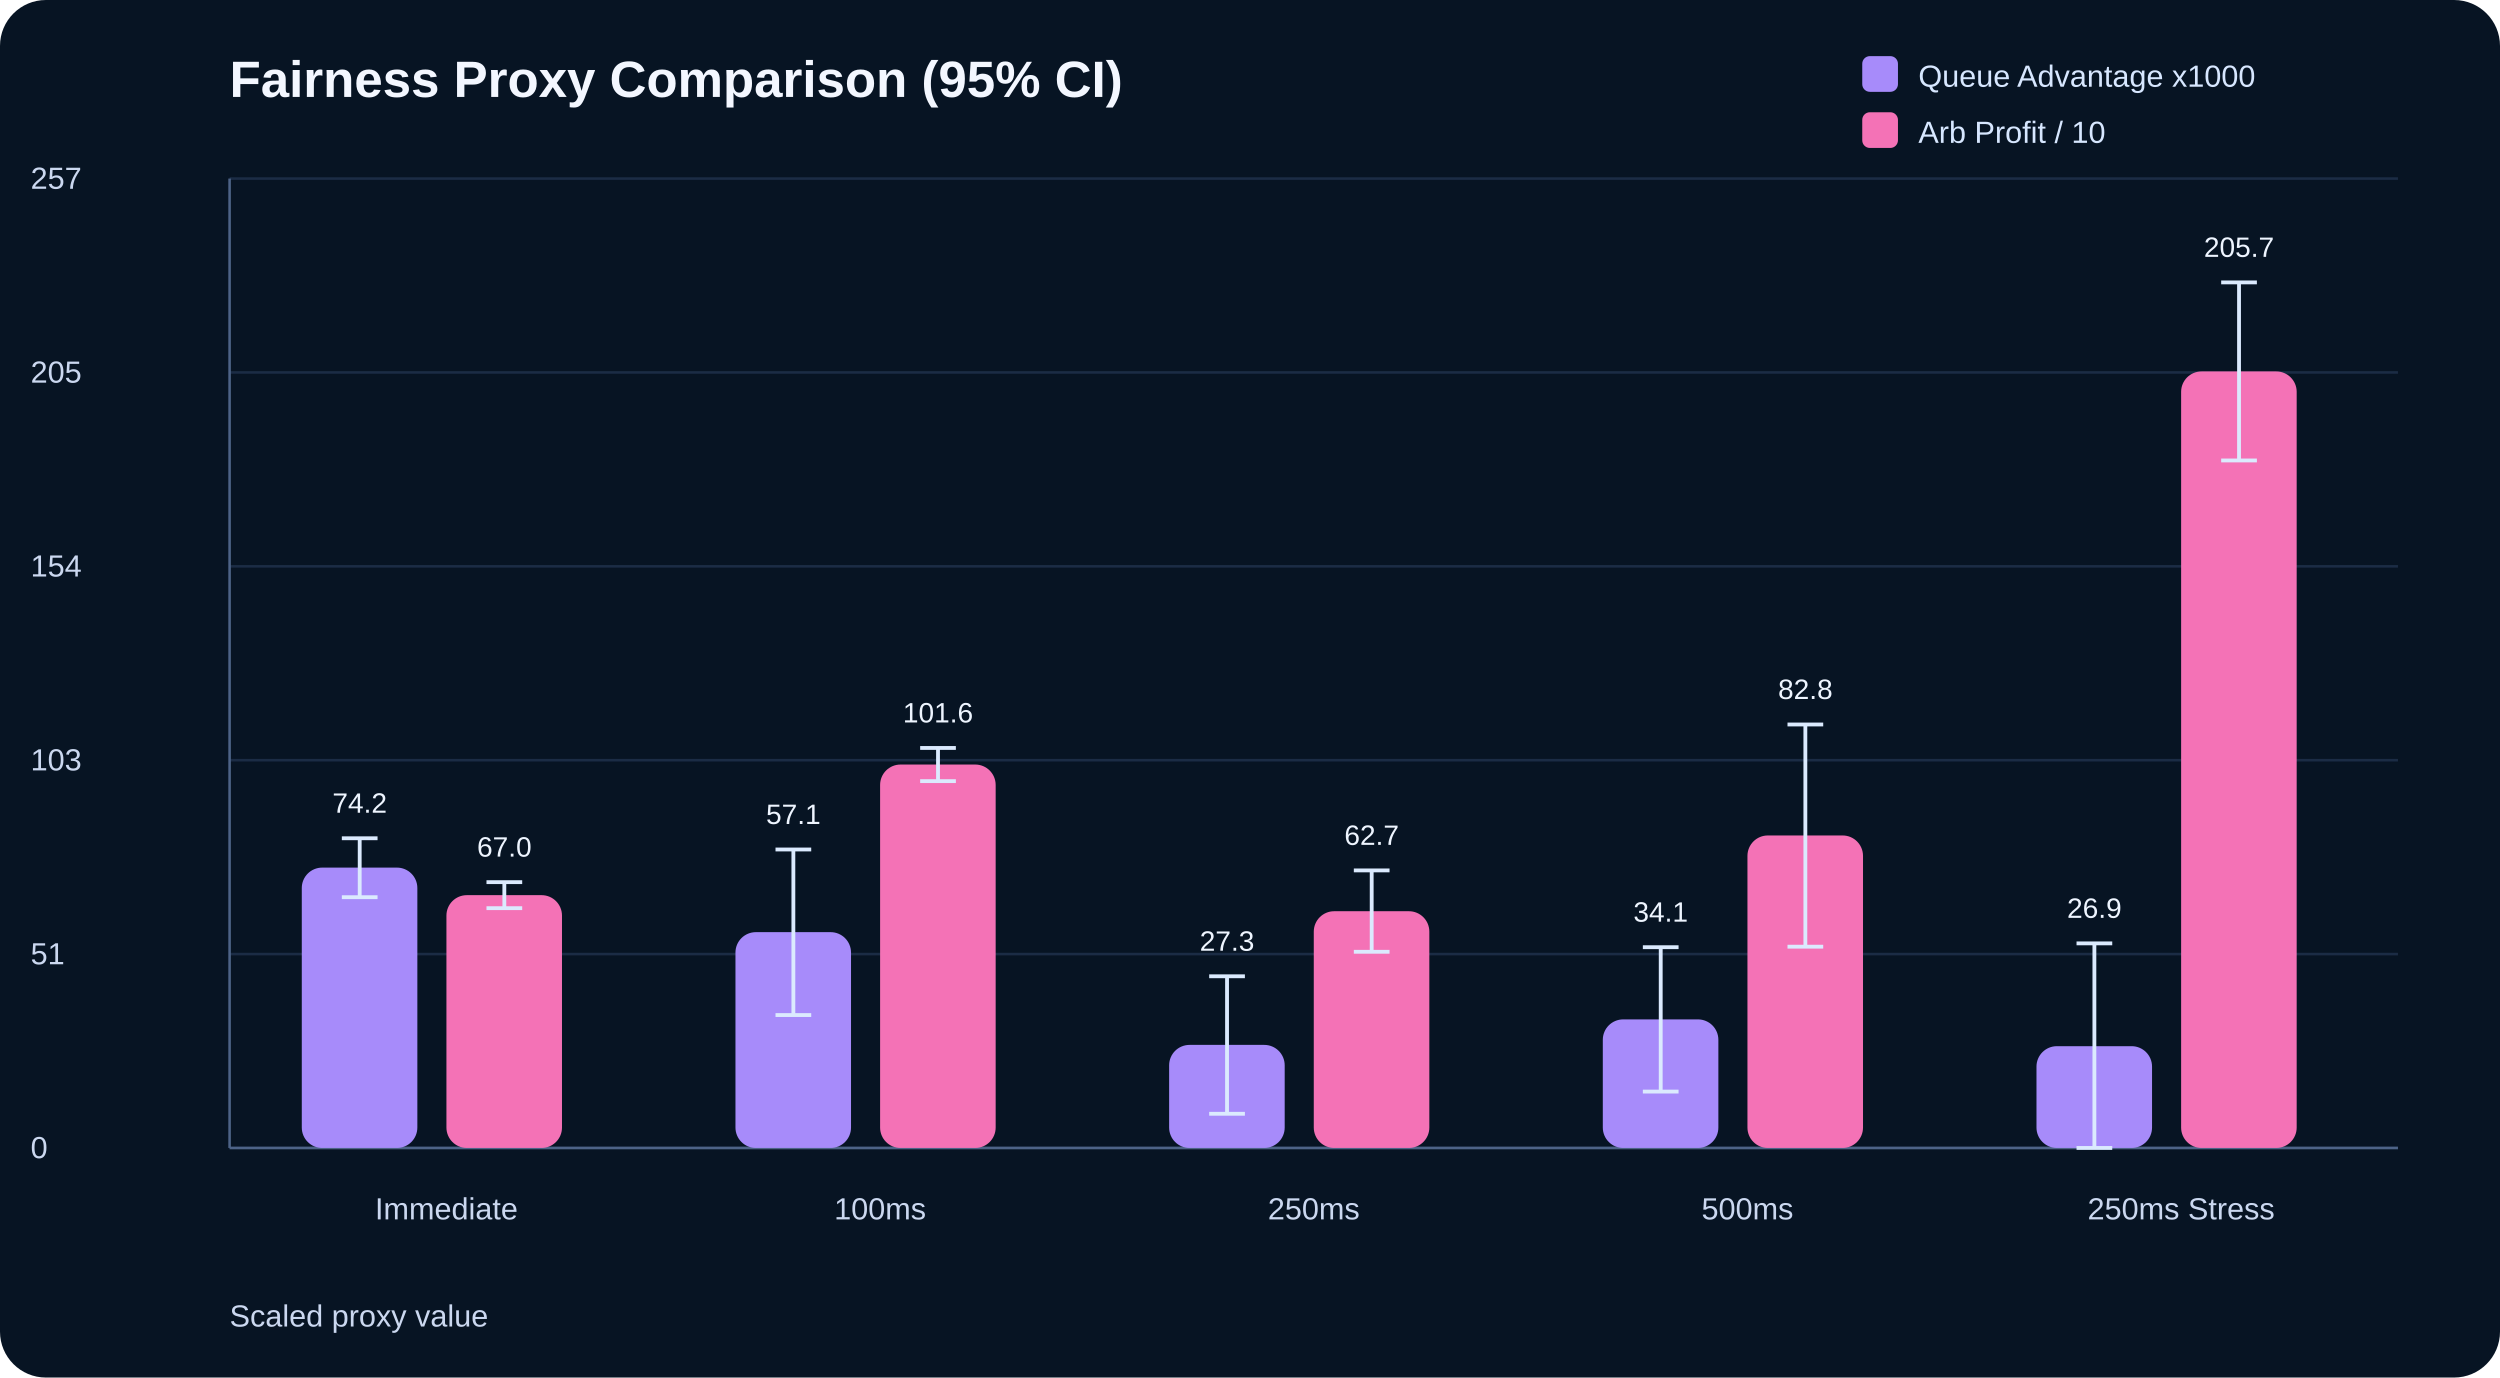
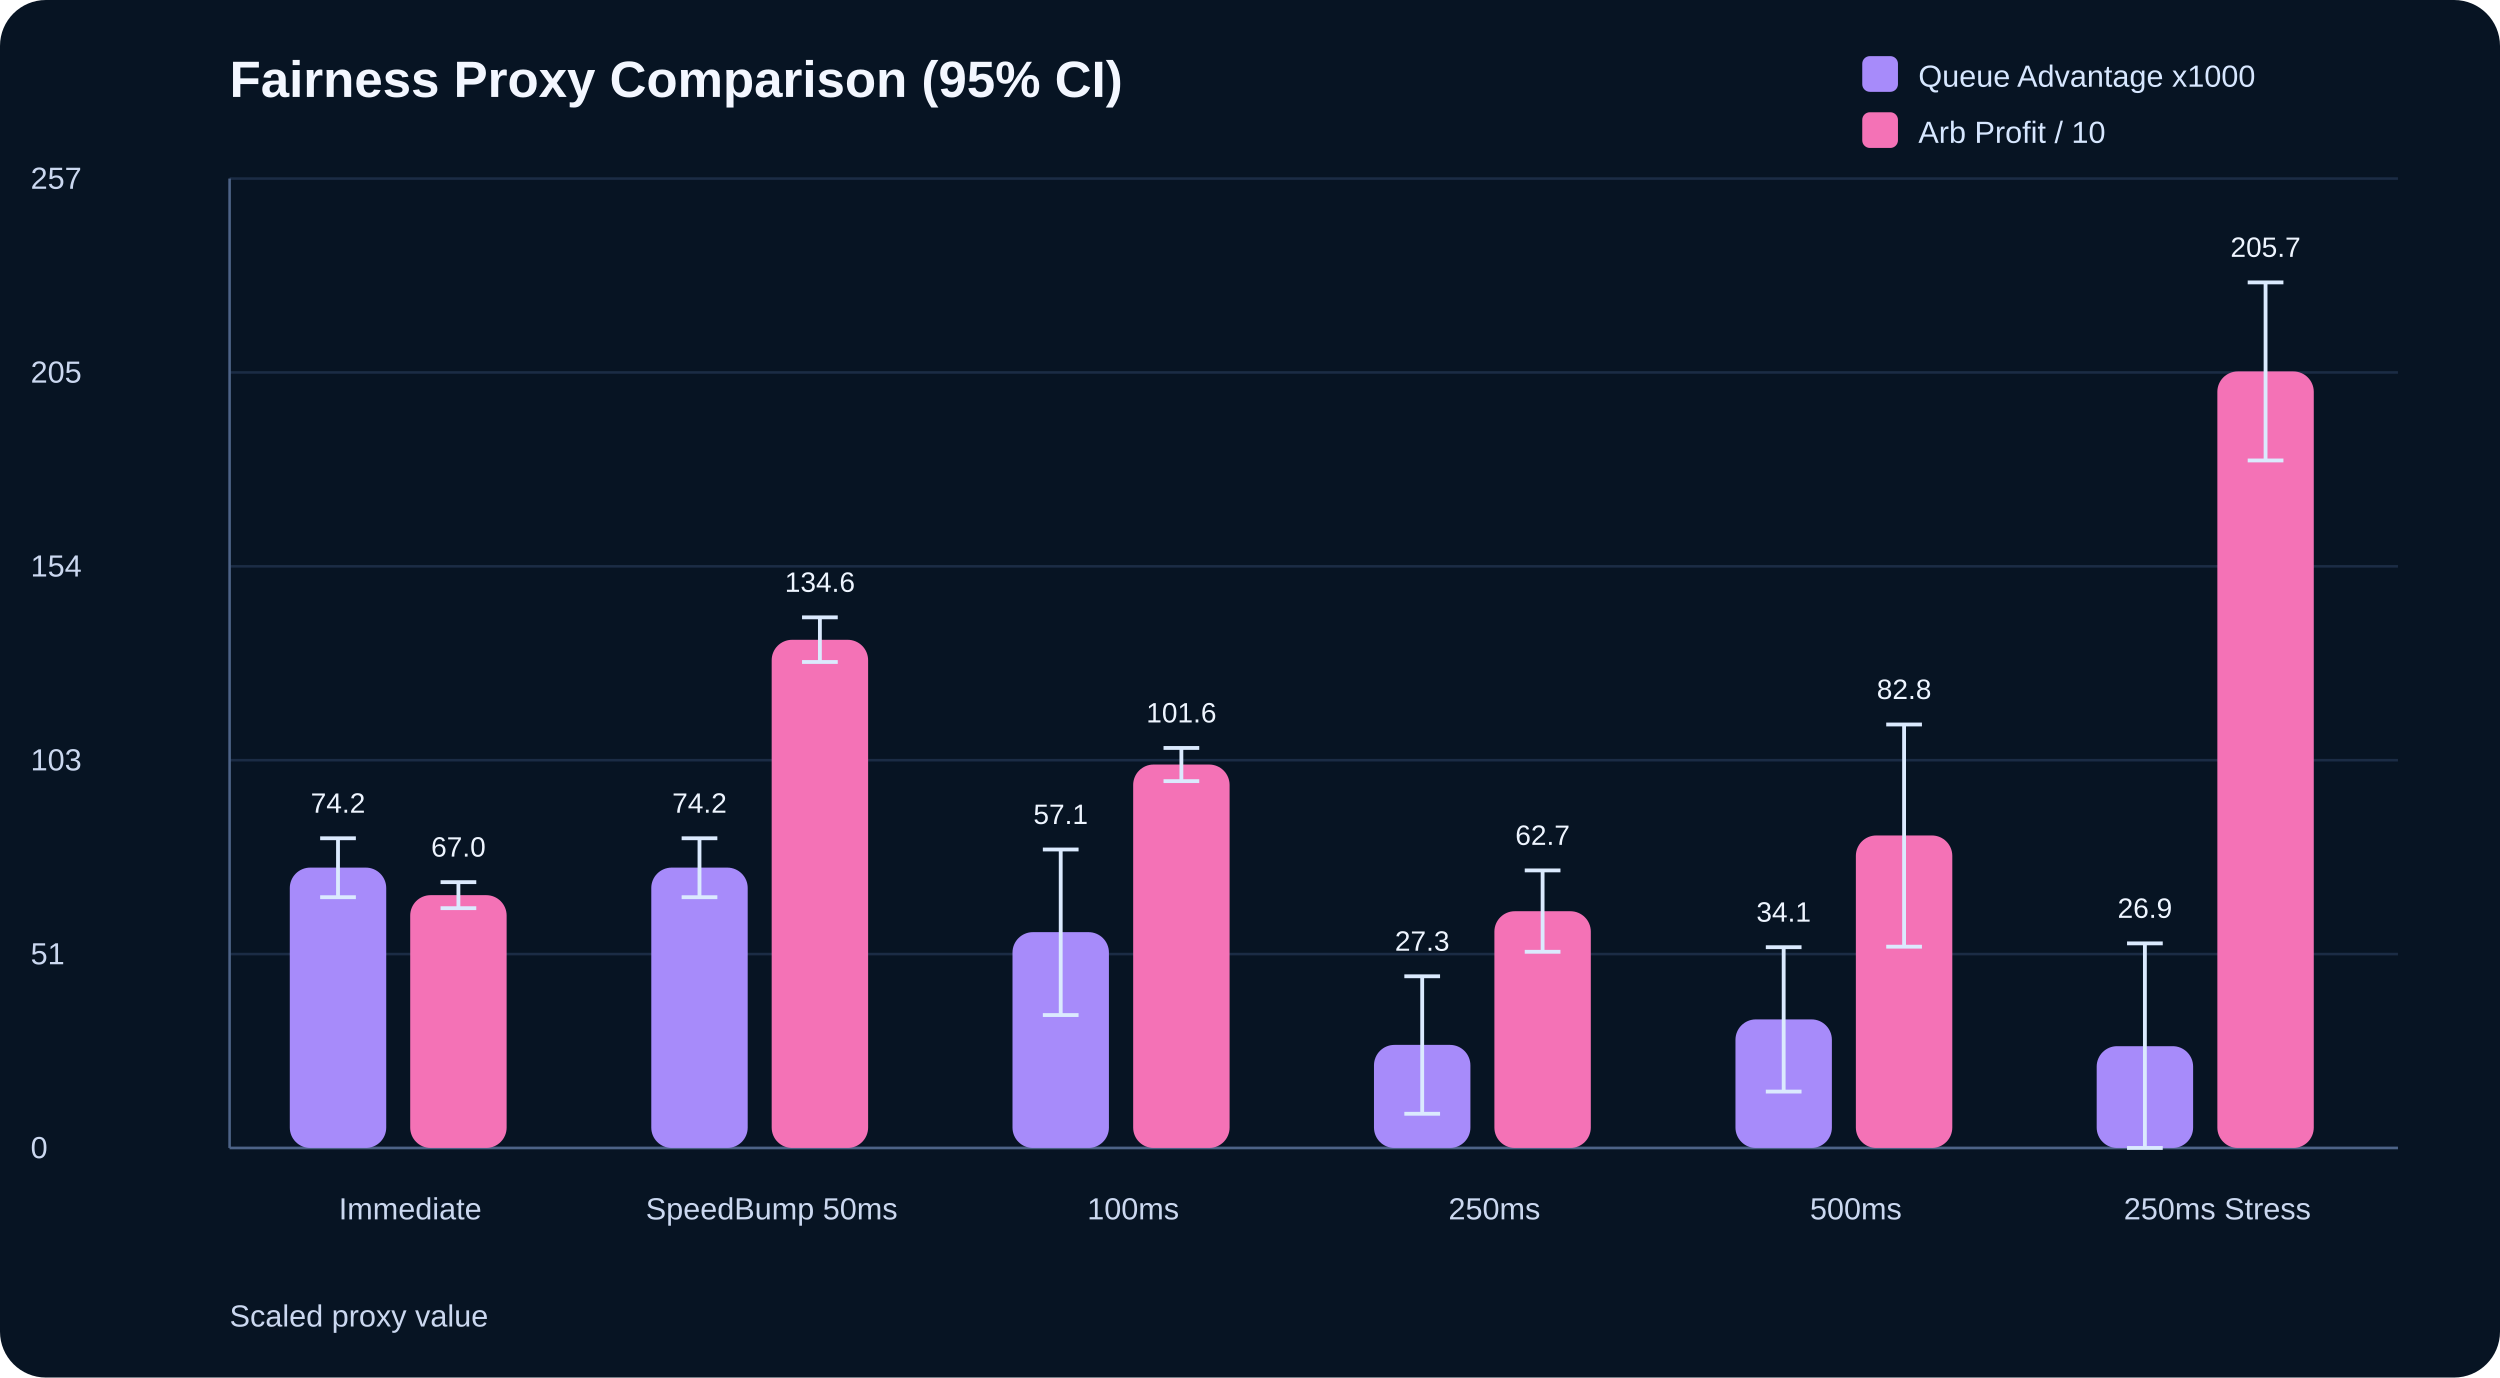
<svg xmlns="http://www.w3.org/2000/svg" width="980" height="540" viewBox="0 0 980 540" role="img">
  <style>.title{font:700 20px Arial; fill:#f3f7ff;}.label{font:12px Arial; fill:#cbd8f0;}.value{font:11px Arial; fill:#eef5ff;}.axis{stroke:#4d6387; stroke-width:1;}.grid{stroke:#20324d; stroke-width:1; opacity:.8;}.legend{font:12px Arial; fill:#d7e7ff;}.bg{fill:#071423;}.err{stroke:#dbeafe; stroke-width:1.5;}</style>
  <rect class="bg" x="0" y="0" width="980" height="540" rx="18" />
  <text class="title" x="90" y="38">Fairness Proxy Comparison (95% CI)</text>
  <text class="label" x="90" y="520">Scaled proxy value</text>
  <line class="grid" x1="90" y1="70.0" x2="940" y2="70.0" />
  <text class="label" x="12" y="74.0">257</text>
  <line class="grid" x1="90" y1="146.0" x2="940" y2="146.0" />
  <text class="label" x="12" y="150.0">205</text>
  <line class="grid" x1="90" y1="222.0" x2="940" y2="222.0" />
  <text class="label" x="12" y="226.0">154</text>
  <line class="grid" x1="90" y1="298.0" x2="940" y2="298.0" />
  <text class="label" x="12" y="302.0">103</text>
  <line class="grid" x1="90" y1="374.0" x2="940" y2="374.0" />
  <text class="label" x="12" y="378.0">51</text>
  <line class="grid" x1="90" y1="450.0" x2="940" y2="450.0" />
  <text class="label" x="12" y="454.0">0</text>
  <line class="axis" x1="90" y1="70" x2="90" y2="450" />
  <line class="axis" x1="90" y1="450" x2="940" y2="450" />
-   <rect x="118.3" y="340.1" width="45.3" height="109.9" fill="#a78bfa" rx="8" />
-   <line class="err" x1="141.0" y1="328.6" x2="141.0" y2="351.7" />
-   <line class="err" x1="134.0" y1="328.6" x2="148.0" y2="328.6" />
-   <line class="err" x1="134.0" y1="351.7" x2="148.0" y2="351.7" />
-   <text class="value" x="141.0" y="318.6" text-anchor="middle">74.2</text>
-   <rect x="175.0" y="350.9" width="45.3" height="99.1" fill="#f472b6" rx="8" />
-   <line class="err" x1="197.7" y1="345.8" x2="197.7" y2="356.0" />
-   <line class="err" x1="190.7" y1="345.8" x2="204.7" y2="345.8" />
-   <line class="err" x1="190.7" y1="356.0" x2="204.7" y2="356.0" />
-   <text class="value" x="197.7" y="335.8" text-anchor="middle">67.0</text>
-   <text class="label" x="175.0" y="478" text-anchor="middle">Immediate</text>
-   <rect x="288.3" y="365.4" width="45.3" height="84.6" fill="#a78bfa" rx="8" />
-   <line class="err" x1="311.0" y1="333.0" x2="311.0" y2="397.9" />
-   <line class="err" x1="304.0" y1="333.0" x2="318.0" y2="333.0" />
-   <line class="err" x1="304.0" y1="397.9" x2="318.0" y2="397.9" />
-   <text class="value" x="311.0" y="323.0" text-anchor="middle">57.1</text>
-   <rect x="345.0" y="299.7" width="45.3" height="150.3" fill="#f472b6" rx="8" />
-   <line class="err" x1="367.7" y1="293.2" x2="367.7" y2="306.2" />
-   <line class="err" x1="360.7" y1="293.2" x2="374.7" y2="293.2" />
-   <line class="err" x1="360.7" y1="306.2" x2="374.7" y2="306.2" />
-   <text class="value" x="367.7" y="283.2" text-anchor="middle">101.6</text>
-   <text class="label" x="345.0" y="478" text-anchor="middle">100ms</text>
-   <rect x="458.3" y="409.6" width="45.3" height="40.4" fill="#a78bfa" rx="8" />
-   <line class="err" x1="481.0" y1="382.7" x2="481.0" y2="436.6" />
-   <line class="err" x1="474.0" y1="382.7" x2="488.0" y2="382.7" />
-   <line class="err" x1="474.0" y1="436.6" x2="488.0" y2="436.6" />
-   <text class="value" x="481.0" y="372.7" text-anchor="middle">27.3</text>
-   <rect x="515.0" y="357.2" width="45.3" height="92.8" fill="#f472b6" rx="8" />
-   <line class="err" x1="537.7" y1="341.2" x2="537.7" y2="373.1" />
-   <line class="err" x1="530.7" y1="341.2" x2="544.7" y2="341.2" />
-   <line class="err" x1="530.7" y1="373.1" x2="544.7" y2="373.1" />
-   <text class="value" x="537.7" y="331.2" text-anchor="middle">62.7</text>
-   <text class="label" x="515.0" y="478" text-anchor="middle">250ms</text>
-   <rect x="628.3" y="399.6" width="45.3" height="50.4" fill="#a78bfa" rx="8" />
-   <line class="err" x1="651.0" y1="371.3" x2="651.0" y2="427.9" />
-   <line class="err" x1="644.0" y1="371.3" x2="658.0" y2="371.3" />
-   <line class="err" x1="644.0" y1="427.9" x2="658.0" y2="427.9" />
-   <text class="value" x="651.0" y="361.3" text-anchor="middle">34.1</text>
-   <rect x="685.0" y="327.5" width="45.3" height="122.5" fill="#f472b6" rx="8" />
-   <line class="err" x1="707.7" y1="284.0" x2="707.7" y2="371.1" />
-   <line class="err" x1="700.7" y1="284.0" x2="714.7" y2="284.0" />
-   <line class="err" x1="700.7" y1="371.1" x2="714.7" y2="371.1" />
-   <text class="value" x="707.7" y="274.0" text-anchor="middle">82.8</text>
-   <text class="label" x="685.0" y="478" text-anchor="middle">500ms</text>
-   <rect x="798.3" y="410.1" width="45.3" height="39.9" fill="#a78bfa" rx="8" />
-   <line class="err" x1="821.0" y1="369.8" x2="821.0" y2="450.0" />
-   <line class="err" x1="814.0" y1="369.8" x2="828.0" y2="369.8" />
-   <line class="err" x1="814.0" y1="450.0" x2="828.0" y2="450.0" />
-   <text class="value" x="821.0" y="359.8" text-anchor="middle">26.9</text>
-   <rect x="855.0" y="145.6" width="45.3" height="304.4" fill="#f472b6" rx="8" />
-   <line class="err" x1="877.7" y1="110.7" x2="877.7" y2="180.5" />
-   <line class="err" x1="870.7" y1="110.7" x2="884.7" y2="110.7" />
-   <line class="err" x1="870.7" y1="180.5" x2="884.7" y2="180.5" />
-   <text class="value" x="877.7" y="100.7" text-anchor="middle">205.7</text>
-   <text class="label" x="855.0" y="478" text-anchor="middle">250ms Stress</text>
+   <rect x="113.6" y="340.1" width="37.8" height="109.9" fill="#a78bfa" rx="8" />
+   <line class="err" x1="132.5" y1="328.6" x2="132.5" y2="351.7" />
+   <line class="err" x1="125.5" y1="328.6" x2="139.5" y2="328.6" />
+   <line class="err" x1="125.5" y1="351.7" x2="139.5" y2="351.7" />
+   <text class="value" x="132.5" y="318.6" text-anchor="middle">74.2</text>
+   <rect x="160.8" y="350.9" width="37.8" height="99.1" fill="#f472b6" rx="8" />
+   <line class="err" x1="179.7" y1="345.8" x2="179.7" y2="356.0" />
+   <line class="err" x1="172.7" y1="345.8" x2="186.7" y2="345.8" />
+   <line class="err" x1="172.7" y1="356.0" x2="186.7" y2="356.0" />
+   <text class="value" x="179.7" y="335.8" text-anchor="middle">67.0</text>
+   <text class="label" x="160.8" y="478" text-anchor="middle">Immediate</text>
+   <rect x="255.3" y="340.1" width="37.8" height="109.9" fill="#a78bfa" rx="8" />
+   <line class="err" x1="274.2" y1="328.6" x2="274.2" y2="351.7" />
+   <line class="err" x1="267.2" y1="328.6" x2="281.2" y2="328.6" />
+   <line class="err" x1="267.2" y1="351.7" x2="281.2" y2="351.7" />
+   <text class="value" x="274.2" y="318.6" text-anchor="middle">74.2</text>
+   <rect x="302.5" y="250.8" width="37.8" height="199.2" fill="#f472b6" rx="8" />
+   <line class="err" x1="321.4" y1="242.0" x2="321.4" y2="259.5" />
+   <line class="err" x1="314.4" y1="242.0" x2="328.4" y2="242.0" />
+   <line class="err" x1="314.4" y1="259.5" x2="328.4" y2="259.5" />
+   <text class="value" x="321.4" y="232.0" text-anchor="middle">134.6</text>
+   <text class="label" x="302.5" y="478" text-anchor="middle">SpeedBump 50ms</text>
+   <rect x="396.9" y="365.4" width="37.8" height="84.6" fill="#a78bfa" rx="8" />
+   <line class="err" x1="415.8" y1="333.0" x2="415.8" y2="397.9" />
+   <line class="err" x1="408.8" y1="333.0" x2="422.8" y2="333.0" />
+   <line class="err" x1="408.8" y1="397.9" x2="422.8" y2="397.9" />
+   <text class="value" x="415.8" y="323.0" text-anchor="middle">57.1</text>
+   <rect x="444.2" y="299.7" width="37.8" height="150.3" fill="#f472b6" rx="8" />
+   <line class="err" x1="463.1" y1="293.2" x2="463.1" y2="306.2" />
+   <line class="err" x1="456.1" y1="293.2" x2="470.1" y2="293.2" />
+   <line class="err" x1="456.1" y1="306.2" x2="470.1" y2="306.2" />
+   <text class="value" x="463.1" y="283.2" text-anchor="middle">101.6</text>
+   <text class="label" x="444.2" y="478" text-anchor="middle">100ms</text>
+   <rect x="538.6" y="409.6" width="37.8" height="40.4" fill="#a78bfa" rx="8" />
+   <line class="err" x1="557.5" y1="382.7" x2="557.5" y2="436.6" />
+   <line class="err" x1="550.5" y1="382.7" x2="564.5" y2="382.7" />
+   <line class="err" x1="550.5" y1="436.6" x2="564.5" y2="436.6" />
+   <text class="value" x="557.5" y="372.7" text-anchor="middle">27.3</text>
+   <rect x="585.8" y="357.2" width="37.8" height="92.8" fill="#f472b6" rx="8" />
+   <line class="err" x1="604.7" y1="341.2" x2="604.7" y2="373.1" />
+   <line class="err" x1="597.7" y1="341.2" x2="611.7" y2="341.2" />
+   <line class="err" x1="597.7" y1="373.1" x2="611.7" y2="373.1" />
+   <text class="value" x="604.7" y="331.2" text-anchor="middle">62.7</text>
+   <text class="label" x="585.8" y="478" text-anchor="middle">250ms</text>
+   <rect x="680.3" y="399.6" width="37.8" height="50.4" fill="#a78bfa" rx="8" />
+   <line class="err" x1="699.2" y1="371.3" x2="699.2" y2="427.9" />
+   <line class="err" x1="692.2" y1="371.3" x2="706.2" y2="371.3" />
+   <line class="err" x1="692.2" y1="427.9" x2="706.2" y2="427.9" />
+   <text class="value" x="699.2" y="361.3" text-anchor="middle">34.1</text>
+   <rect x="727.5" y="327.5" width="37.8" height="122.5" fill="#f472b6" rx="8" />
+   <line class="err" x1="746.4" y1="284.0" x2="746.4" y2="371.1" />
+   <line class="err" x1="739.4" y1="284.0" x2="753.4" y2="284.0" />
+   <line class="err" x1="739.4" y1="371.1" x2="753.4" y2="371.1" />
+   <text class="value" x="746.4" y="274.0" text-anchor="middle">82.8</text>
+   <text class="label" x="727.5" y="478" text-anchor="middle">500ms</text>
+   <rect x="821.9" y="410.1" width="37.8" height="39.9" fill="#a78bfa" rx="8" />
+   <line class="err" x1="840.8" y1="369.8" x2="840.8" y2="450.0" />
+   <line class="err" x1="833.8" y1="369.8" x2="847.8" y2="369.8" />
+   <line class="err" x1="833.8" y1="450.0" x2="847.8" y2="450.0" />
+   <text class="value" x="840.8" y="359.8" text-anchor="middle">26.9</text>
+   <rect x="869.2" y="145.6" width="37.8" height="304.4" fill="#f472b6" rx="8" />
+   <line class="err" x1="888.1" y1="110.7" x2="888.1" y2="180.5" />
+   <line class="err" x1="881.1" y1="110.7" x2="895.1" y2="110.7" />
+   <line class="err" x1="881.1" y1="180.5" x2="895.1" y2="180.5" />
+   <text class="value" x="888.1" y="100.7" text-anchor="middle">205.7</text>
+   <text class="label" x="869.2" y="478" text-anchor="middle">250ms Stress</text>
  <rect x="730" y="22" width="14" height="14" fill="#a78bfa" rx="3" />
  <text class="legend" x="752" y="34">Queue Advantage x1000</text>
  <rect x="730" y="44" width="14" height="14" fill="#f472b6" rx="3" />
  <text class="legend" x="752" y="56">Arb Profit / 10</text>
</svg>
